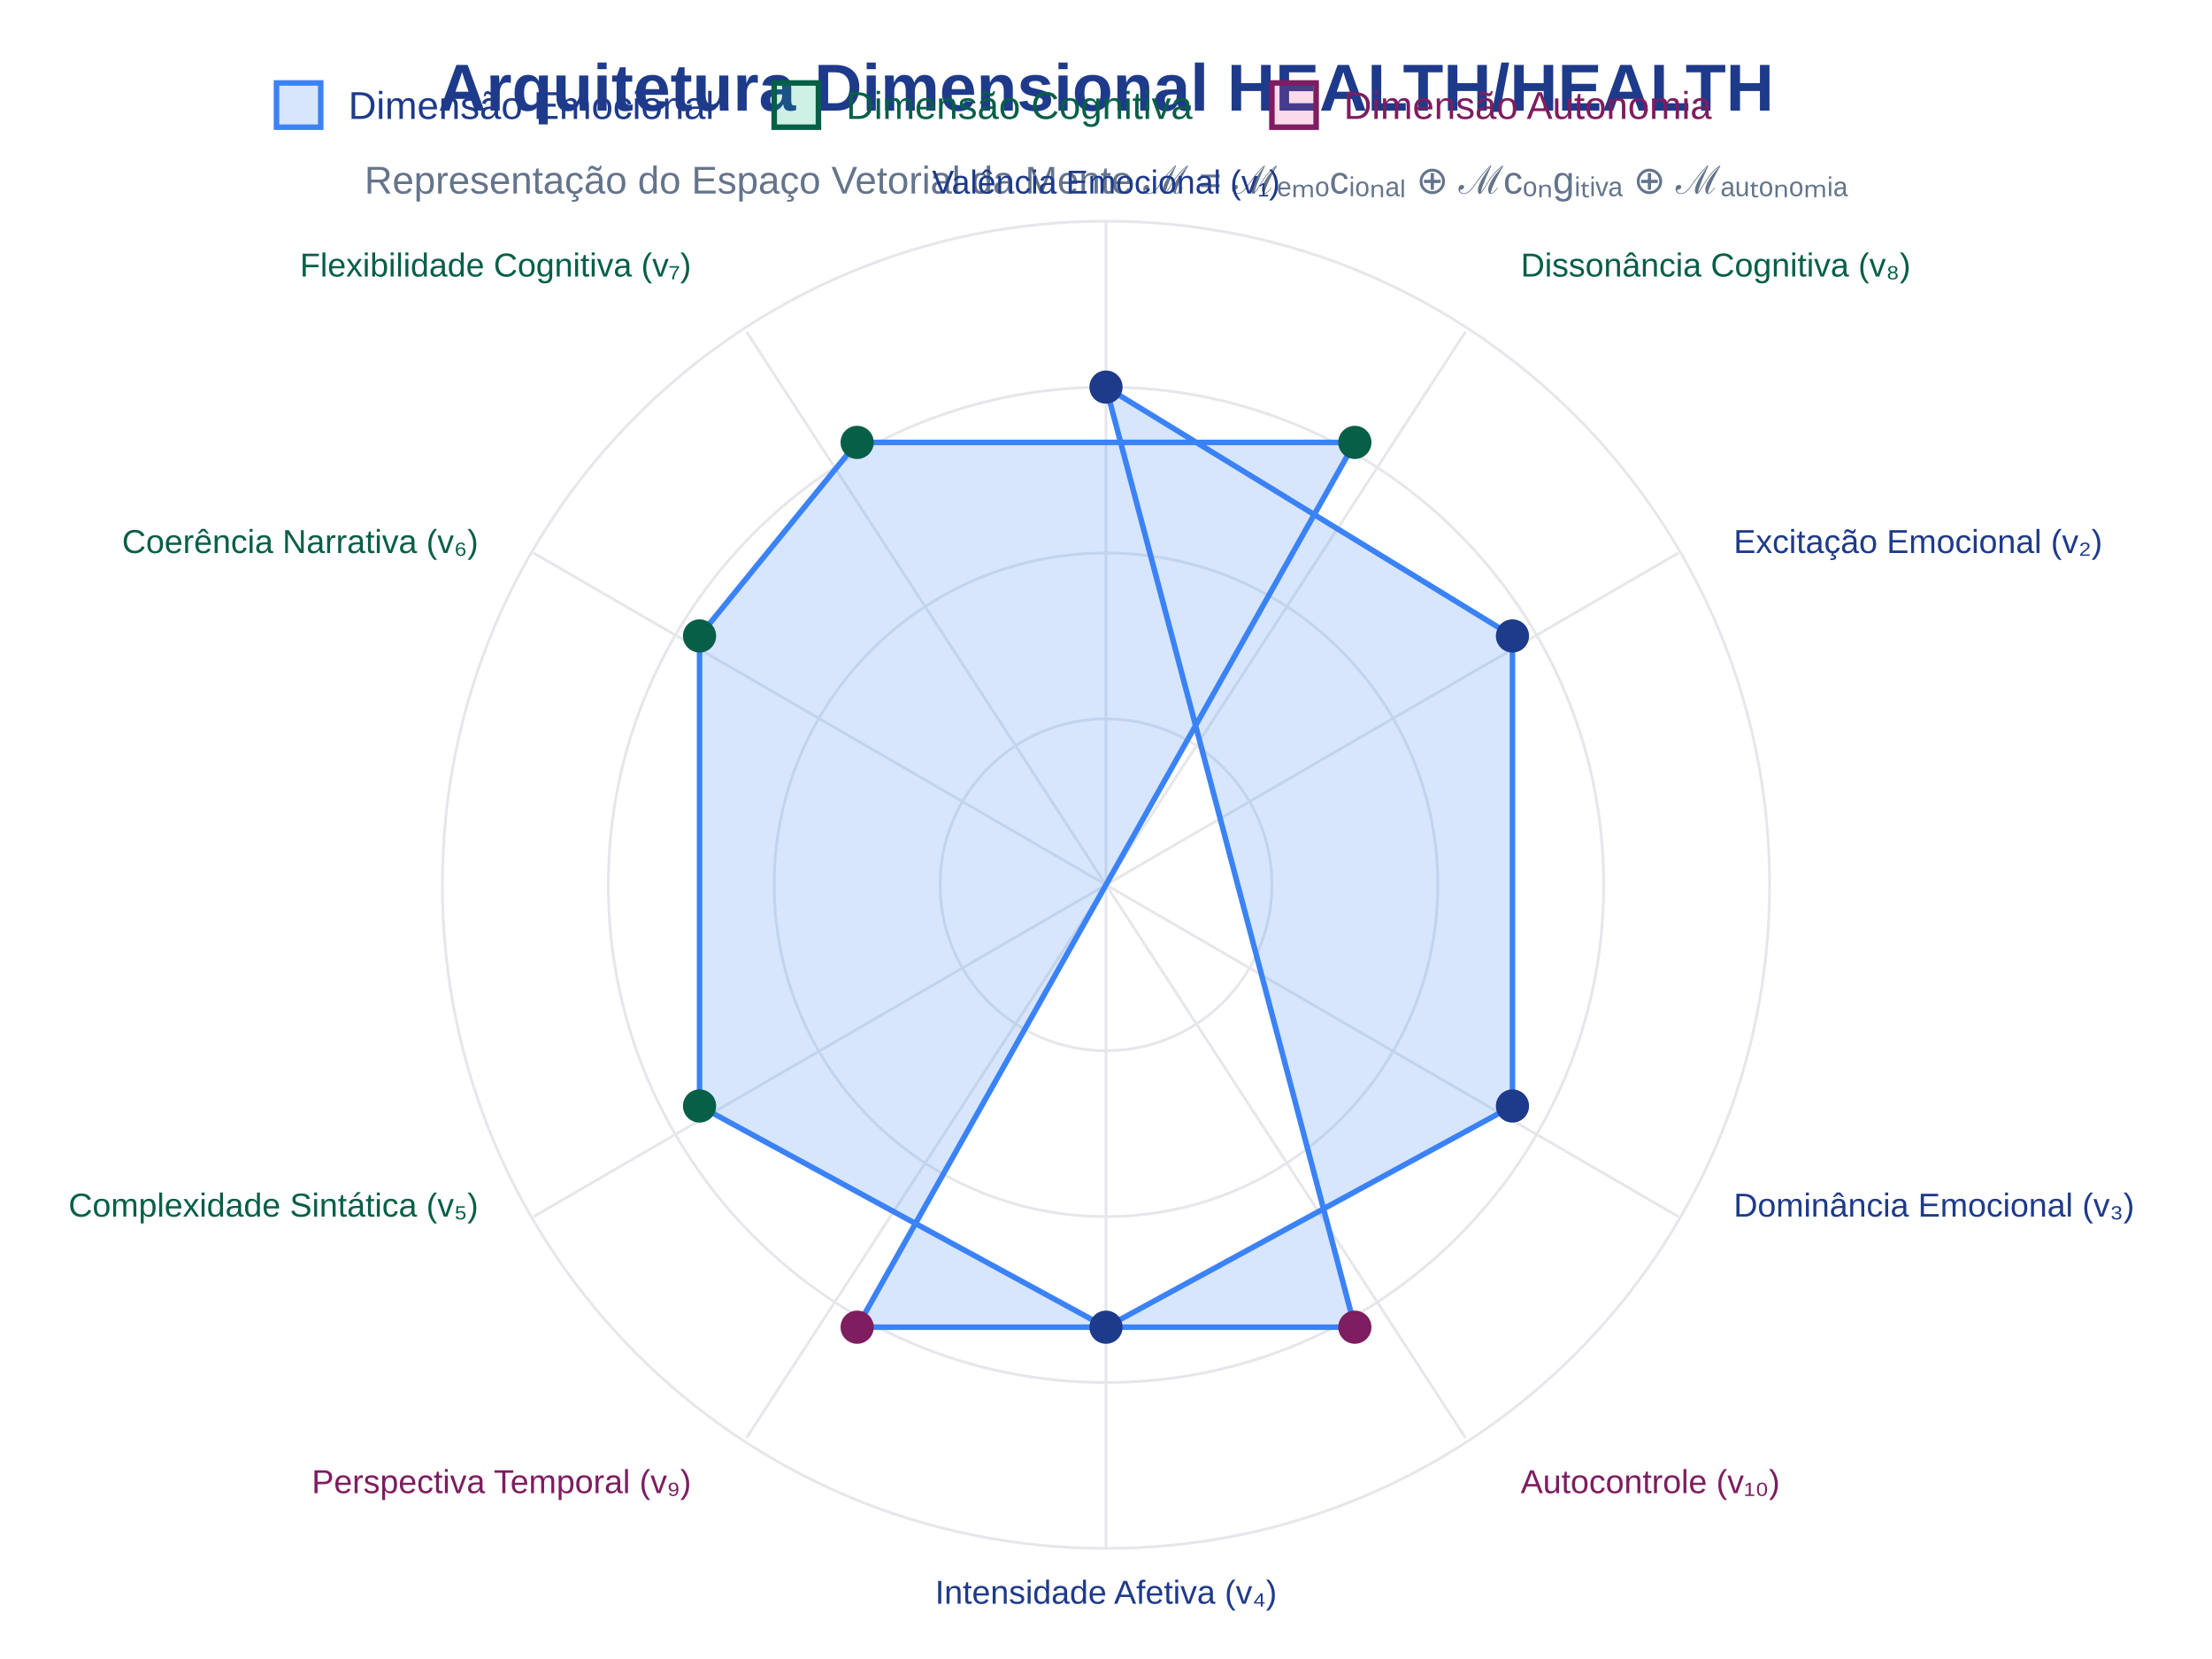
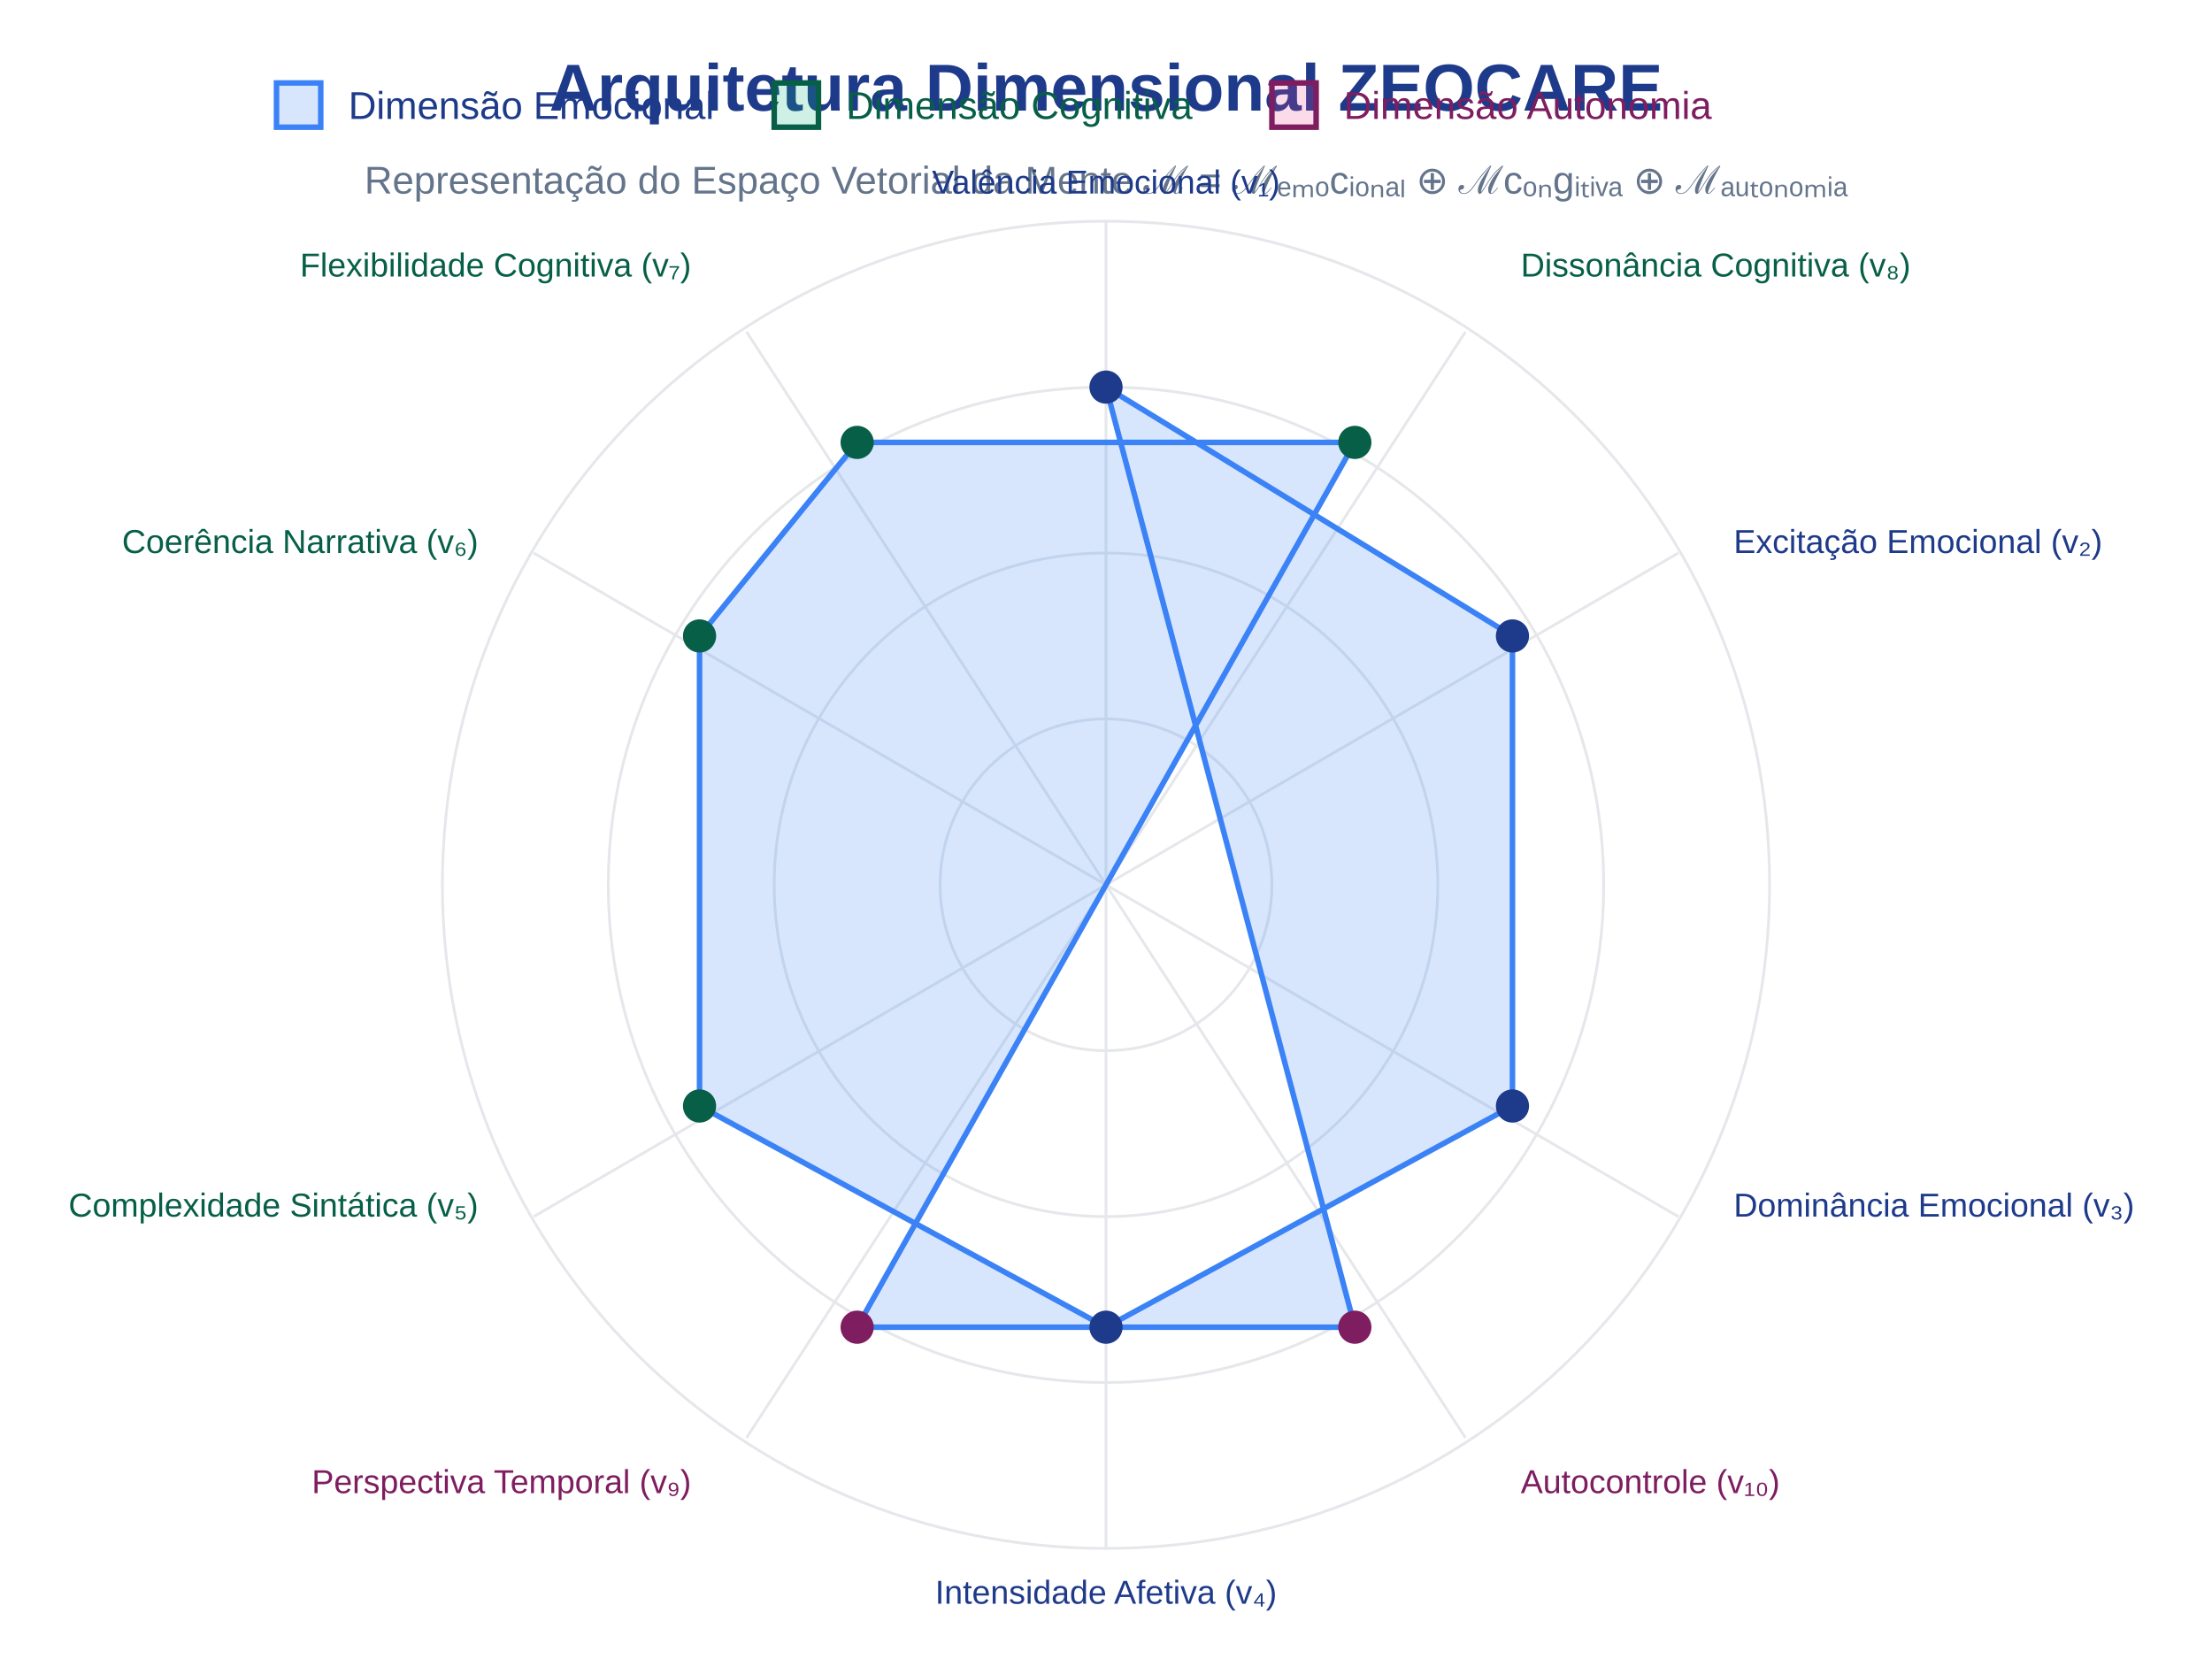
<svg xmlns="http://www.w3.org/2000/svg" viewBox="0 0 800 600">
-   <text x="400" y="40" font-family="Arial, sans-serif" font-size="24" font-weight="bold" text-anchor="middle" fill="#1E3A8A">Arquitetura Dimensional HEALTH/HEALTH</text>
+   <text x="400" y="40" font-family="Arial, sans-serif" font-size="24" font-weight="bold" text-anchor="middle" fill="#1E3A8A">Arquitetura Dimensional ZEOCARE</text>
  <text x="400" y="70" font-family="Arial, sans-serif" font-size="14" text-anchor="middle" fill="#64748B">Representação do Espaço Vetorial da Mente ℳ = ℳₑₘₒcᵢₒₙₐₗ ⊕ ℳcₒₙgᵢₜᵢᵥₐ ⊕ ℳₐᵤₜₒₙₒₘᵢₐ</text>
  <circle cx="400" cy="320" r="240" fill="none" stroke="#E5E7EB" stroke-width="1" />
  <circle cx="400" cy="320" r="180" fill="none" stroke="#E5E7EB" stroke-width="1" />
  <circle cx="400" cy="320" r="120" fill="none" stroke="#E5E7EB" stroke-width="1" />
  <circle cx="400" cy="320" r="60" fill="none" stroke="#E5E7EB" stroke-width="1" />
  <line x1="400" y1="320" x2="400" y2="80" stroke="#E5E7EB" stroke-width="1" />
  <line x1="400" y1="320" x2="607" y2="200" stroke="#E5E7EB" stroke-width="1" />
  <line x1="400" y1="320" x2="607" y2="440" stroke="#E5E7EB" stroke-width="1" />
  <line x1="400" y1="320" x2="400" y2="560" stroke="#E5E7EB" stroke-width="1" />
  <line x1="400" y1="320" x2="193" y2="440" stroke="#E5E7EB" stroke-width="1" />
  <line x1="400" y1="320" x2="193" y2="200" stroke="#E5E7EB" stroke-width="1" />
  <line x1="400" y1="320" x2="270" y2="120" stroke="#E5E7EB" stroke-width="1" />
  <line x1="400" y1="320" x2="530" y2="120" stroke="#E5E7EB" stroke-width="1" />
  <line x1="400" y1="320" x2="270" y2="520" stroke="#E5E7EB" stroke-width="1" />
  <line x1="400" y1="320" x2="530" y2="520" stroke="#E5E7EB" stroke-width="1" />
  <path d="M 400 140 L 547 230 L 547 400 L 400 480 L 253 400 L 253 230 L 310 160 L 490 160 L 310 480 L 490 480 Z" fill="rgba(59, 130, 246, 0.2)" stroke="#3B82F6" stroke-width="2" />
  <circle cx="400" cy="140" r="6" fill="#1E3A8A" />
  <circle cx="547" cy="230" r="6" fill="#1E3A8A" />
  <circle cx="547" cy="400" r="6" fill="#1E3A8A" />
  <circle cx="400" cy="480" r="6" fill="#1E3A8A" />
  <circle cx="253" cy="400" r="6" fill="#065F46" />
  <circle cx="253" cy="230" r="6" fill="#065F46" />
  <circle cx="310" cy="160" r="6" fill="#065F46" />
  <circle cx="490" cy="160" r="6" fill="#065F46" />
  <circle cx="310" cy="480" r="6" fill="#7E1D5F" />
  <circle cx="490" cy="480" r="6" fill="#7E1D5F" />
  <text x="400" y="70" font-family="Arial, sans-serif" font-size="12" text-anchor="middle" fill="#1E3A8A">Valência Emocional (v₁)</text>
  <text x="627" y="200" font-family="Arial, sans-serif" font-size="12" text-anchor="start" fill="#1E3A8A">Excitação Emocional (v₂)</text>
  <text x="627" y="440" font-family="Arial, sans-serif" font-size="12" text-anchor="start" fill="#1E3A8A">Dominância Emocional (v₃)</text>
  <text x="400" y="580" font-family="Arial, sans-serif" font-size="12" text-anchor="middle" fill="#1E3A8A">Intensidade Afetiva (v₄)</text>
  <text x="173" y="440" font-family="Arial, sans-serif" font-size="12" text-anchor="end" fill="#065F46">Complexidade Sintática (v₅)</text>
  <text x="173" y="200" font-family="Arial, sans-serif" font-size="12" text-anchor="end" fill="#065F46">Coerência Narrativa (v₆)</text>
  <text x="250" y="100" font-family="Arial, sans-serif" font-size="12" text-anchor="end" fill="#065F46">Flexibilidade Cognitiva (v₇)</text>
  <text x="550" y="100" font-family="Arial, sans-serif" font-size="12" text-anchor="start" fill="#065F46">Dissonância Cognitiva (v₈)</text>
  <text x="250" y="540" font-family="Arial, sans-serif" font-size="12" text-anchor="end" fill="#7E1D5F">Perspectiva Temporal (v₉)</text>
  <text x="550" y="540" font-family="Arial, sans-serif" font-size="12" text-anchor="start" fill="#7E1D5F">Autocontrole (v₁₀)</text>
  <rect x="100" y="30" width="16" height="16" fill="rgba(59, 130, 246, 0.2)" stroke="#3B82F6" stroke-width="2" />
  <text x="126" y="43" font-family="Arial, sans-serif" font-size="14" fill="#1E3A8A">Dimensão Emocional</text>
  <rect x="280" y="30" width="16" height="16" fill="rgba(16, 185, 129, 0.2)" stroke="#065F46" stroke-width="2" />
  <text x="306" y="43" font-family="Arial, sans-serif" font-size="14" fill="#065F46">Dimensão Cognitiva</text>
  <rect x="460" y="30" width="16" height="16" fill="rgba(236, 72, 153, 0.2)" stroke="#7E1D5F" stroke-width="2" />
  <text x="486" y="43" font-family="Arial, sans-serif" font-size="14" fill="#7E1D5F">Dimensão Autonomia</text>
</svg>
